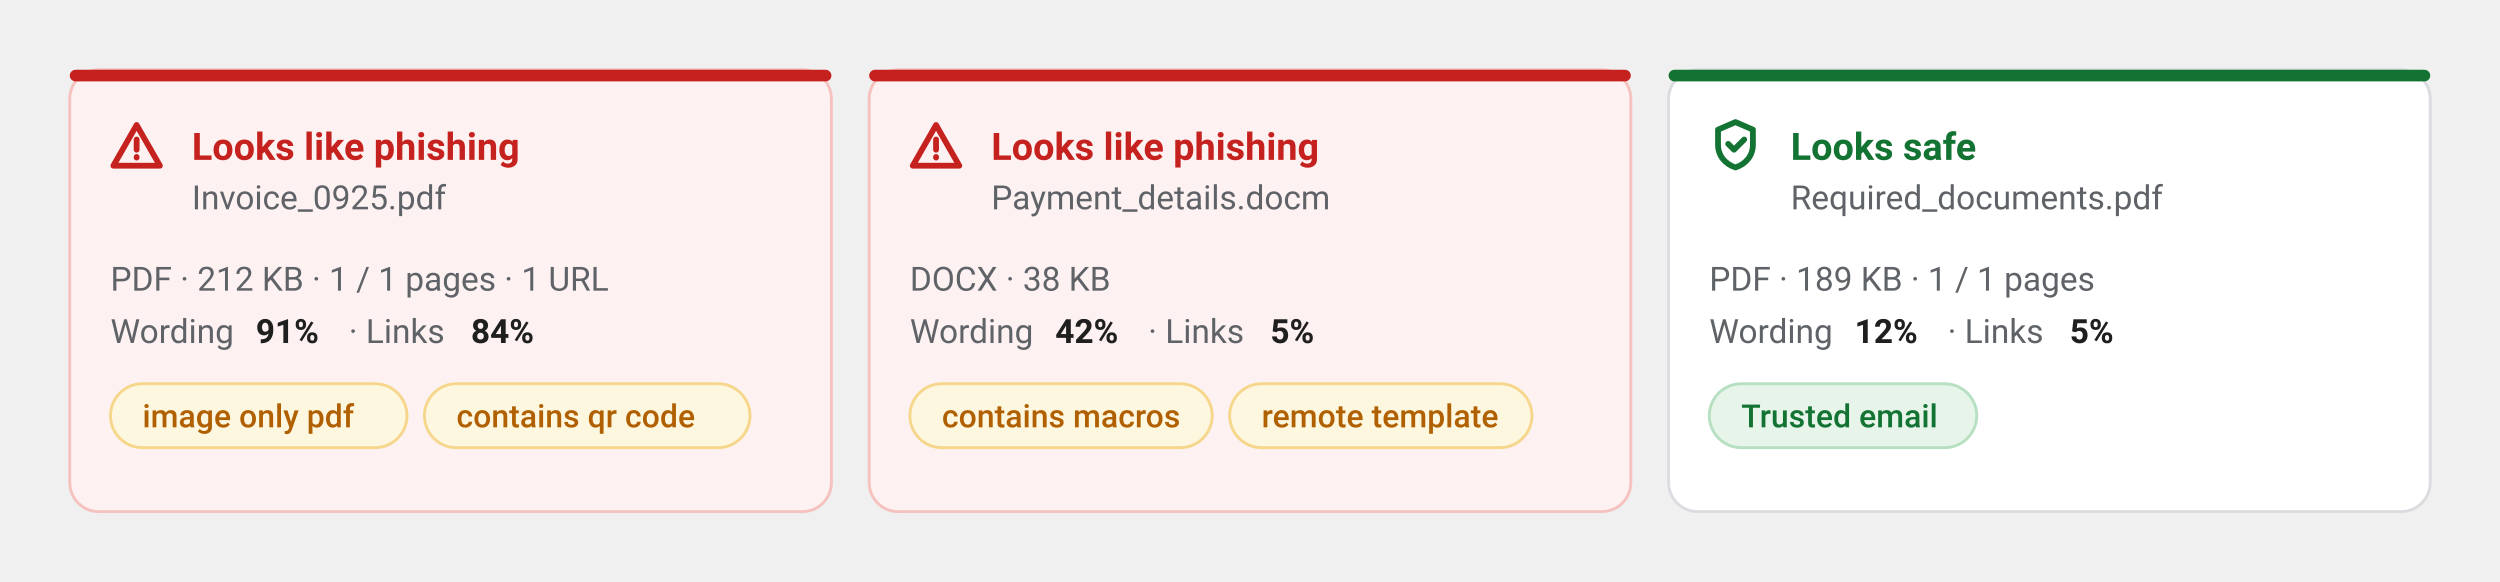
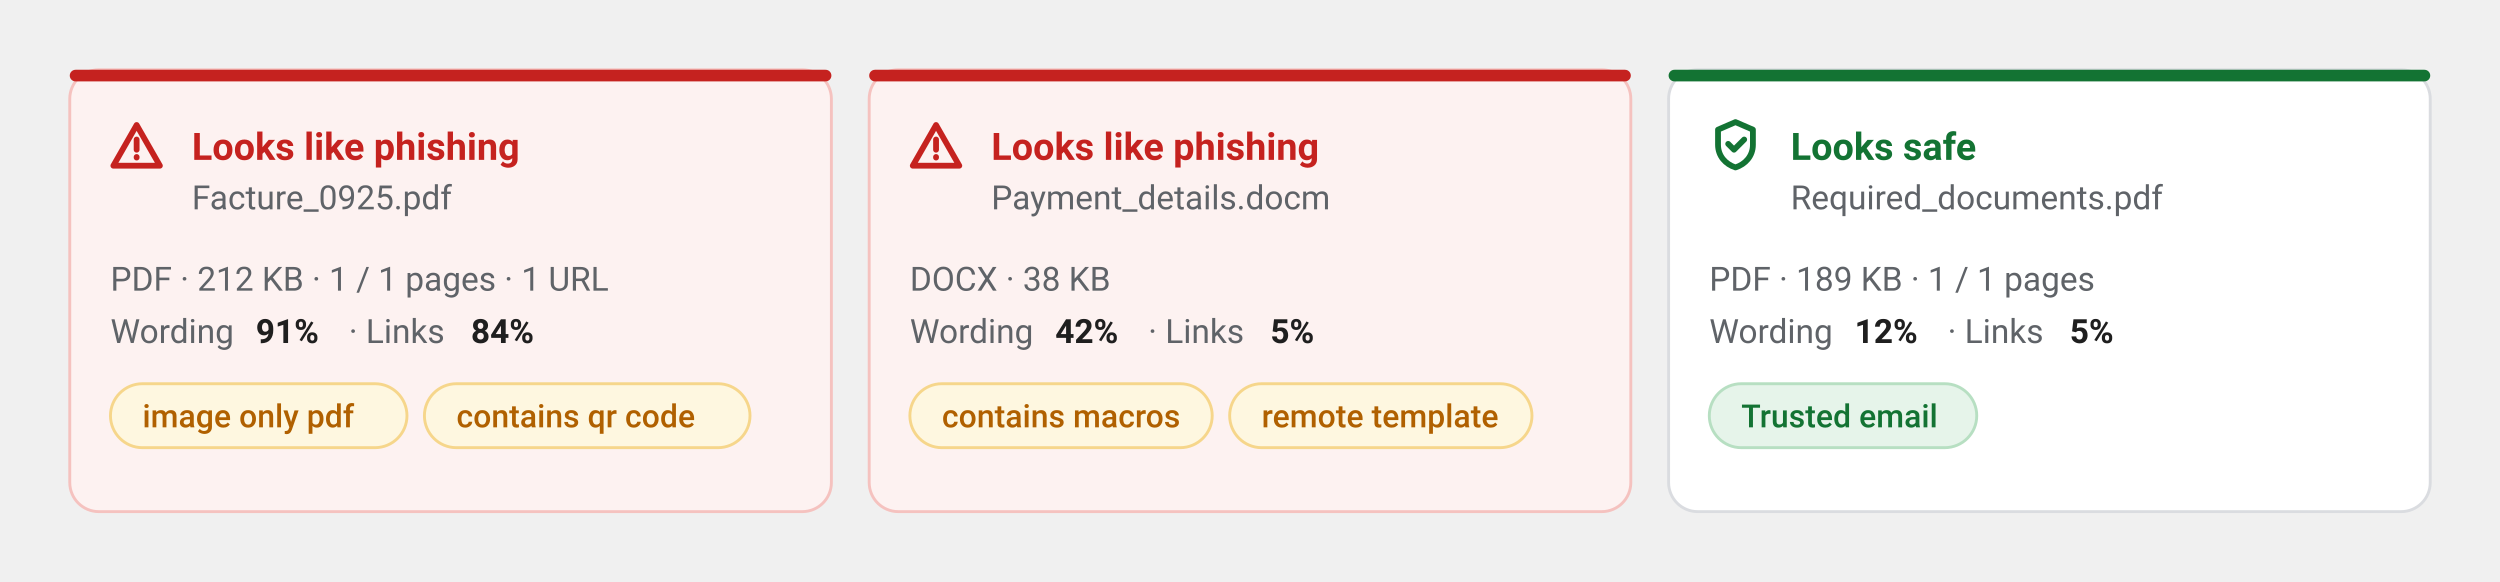
<svg xmlns="http://www.w3.org/2000/svg" width="860" height="200" viewBox="0 0 860 200" role="img" aria-labelledby="t d">
  <style>
    text { font-family: "Google Sans", Roboto, "Segoe UI", Helvetica, Arial, sans-serif; }
    .ic { fill: none; stroke-width: 2; stroke-linecap: round; stroke-linejoin: round; }
  </style>
  <rect x="0" y="0" width="860" height="200" rx="18" fill="none" />
  <g transform="translate(24 24)">
    <rect width="262" height="152" rx="10" fill="#fdf2f1" stroke="#f5c2bf" />
    <rect width="262" height="4" rx="2" fill="#c5221f" />
    <g transform="translate(14 18)" class="ic" stroke="#c5221f">
      <path d="M9 1 L17 15 L1 15 Z" />
      <path d="M9 6 V9.5 M9 12 V12.2" />
    </g>
    <text x="42" y="31" font-size="13" font-weight="600" fill="#c5221f">Looks like phishing</text>
-     <text x="42" y="48" font-size="11.5" fill="#5f6368">Invoice_0925.pdf</text>
+     <text x="42" y="48" font-size="11.5" fill="#5f6368">Facture_0925.pdf</text>
    <text x="14" y="76" font-size="11.5" fill="#5f6368">PDF · 212 KB · 1 / 1 pages · 1 URL</text>
    <text x="14" y="94" font-size="11.5" fill="#5f6368">Wording</text>
    <text x="64" y="94" font-size="11.5" font-weight="600" fill="#1f1f1f">91%</text>
    <text x="96" y="94" font-size="11.5" fill="#5f6368">· Links</text>
    <text x="138" y="94" font-size="11.5" font-weight="600" fill="#1f1f1f">84%</text>
    <rect x="14" y="108" width="102" height="22" rx="11" fill="#fef7e0" stroke="#f6d68b" />
    <text x="25" y="123" font-size="11" font-weight="500" fill="#b06000">image only pdf</text>
    <rect x="122" y="108" width="112" height="22" rx="11" fill="#fef7e0" stroke="#f6d68b" />
    <text x="133" y="123" font-size="11" font-weight="500" fill="#b06000">contains qr code</text>
  </g>
  <g transform="translate(299 24)">
    <rect width="262" height="152" rx="10" fill="#fdf2f1" stroke="#f5c2bf" />
    <rect width="262" height="4" rx="2" fill="#c5221f" />
    <g transform="translate(14 18)" class="ic" stroke="#c5221f">
      <path d="M9 1 L17 15 L1 15 Z" />
      <path d="M9 6 V9.5 M9 12 V12.2" />
    </g>
    <text x="42" y="31" font-size="13" font-weight="600" fill="#c5221f">Looks like phishing</text>
    <text x="42" y="48" font-size="11.5" fill="#5f6368">Payment_details.docm</text>
    <text x="14" y="76" font-size="11.5" fill="#5f6368">DOCX · 38 KB</text>
    <text x="14" y="94" font-size="11.5" fill="#5f6368">Wording</text>
    <text x="64" y="94" font-size="11.5" font-weight="600" fill="#1f1f1f">42%</text>
    <text x="96" y="94" font-size="11.5" fill="#5f6368">· Links</text>
    <text x="138" y="94" font-size="11.5" font-weight="600" fill="#1f1f1f">5%</text>
    <rect x="14" y="108" width="104" height="22" rx="11" fill="#fef7e0" stroke="#f6d68b" />
    <text x="25" y="123" font-size="11" font-weight="500" fill="#b06000">contains macros</text>
    <rect x="124" y="108" width="104" height="22" rx="11" fill="#fef7e0" stroke="#f6d68b" />
    <text x="135" y="123" font-size="11" font-weight="500" fill="#b06000">remote template</text>
  </g>
  <g transform="translate(574 24)">
    <rect width="262" height="152" rx="10" fill="#ffffff" stroke="#dadce0" />
    <rect width="262" height="4" rx="2" fill="#137333" />
    <g transform="translate(14 17)" class="ic" stroke="#137333">
      <path d="M9 1l6 2.6v5.2c0 3.9-2.6 6.7-6 7.8-3.4-1.1-6-3.9-6-7.8V3.6L9 1z" />
      <path d="M6.5 8.5l2 2 3.5-3.5" />
    </g>
    <text x="42" y="31" font-size="13" font-weight="600" fill="#137333">Looks safe</text>
    <text x="42" y="48" font-size="11.5" fill="#5f6368">Required_documents.pdf</text>
    <text x="14" y="76" font-size="11.5" fill="#5f6368">PDF · 189 KB · 1 / 1 pages</text>
    <text x="14" y="94" font-size="11.5" fill="#5f6368">Wording</text>
    <text x="64" y="94" font-size="11.5" font-weight="600" fill="#1f1f1f">12%</text>
    <text x="96" y="94" font-size="11.5" fill="#5f6368">· Links</text>
    <text x="138" y="94" font-size="11.5" font-weight="600" fill="#1f1f1f">5%</text>
    <rect x="14" y="108" width="92" height="22" rx="11" fill="#e6f4ea" stroke="#b7dfc2" />
    <text x="25" y="123" font-size="11" font-weight="500" fill="#137333">Trusted email</text>
  </g>
</svg>
